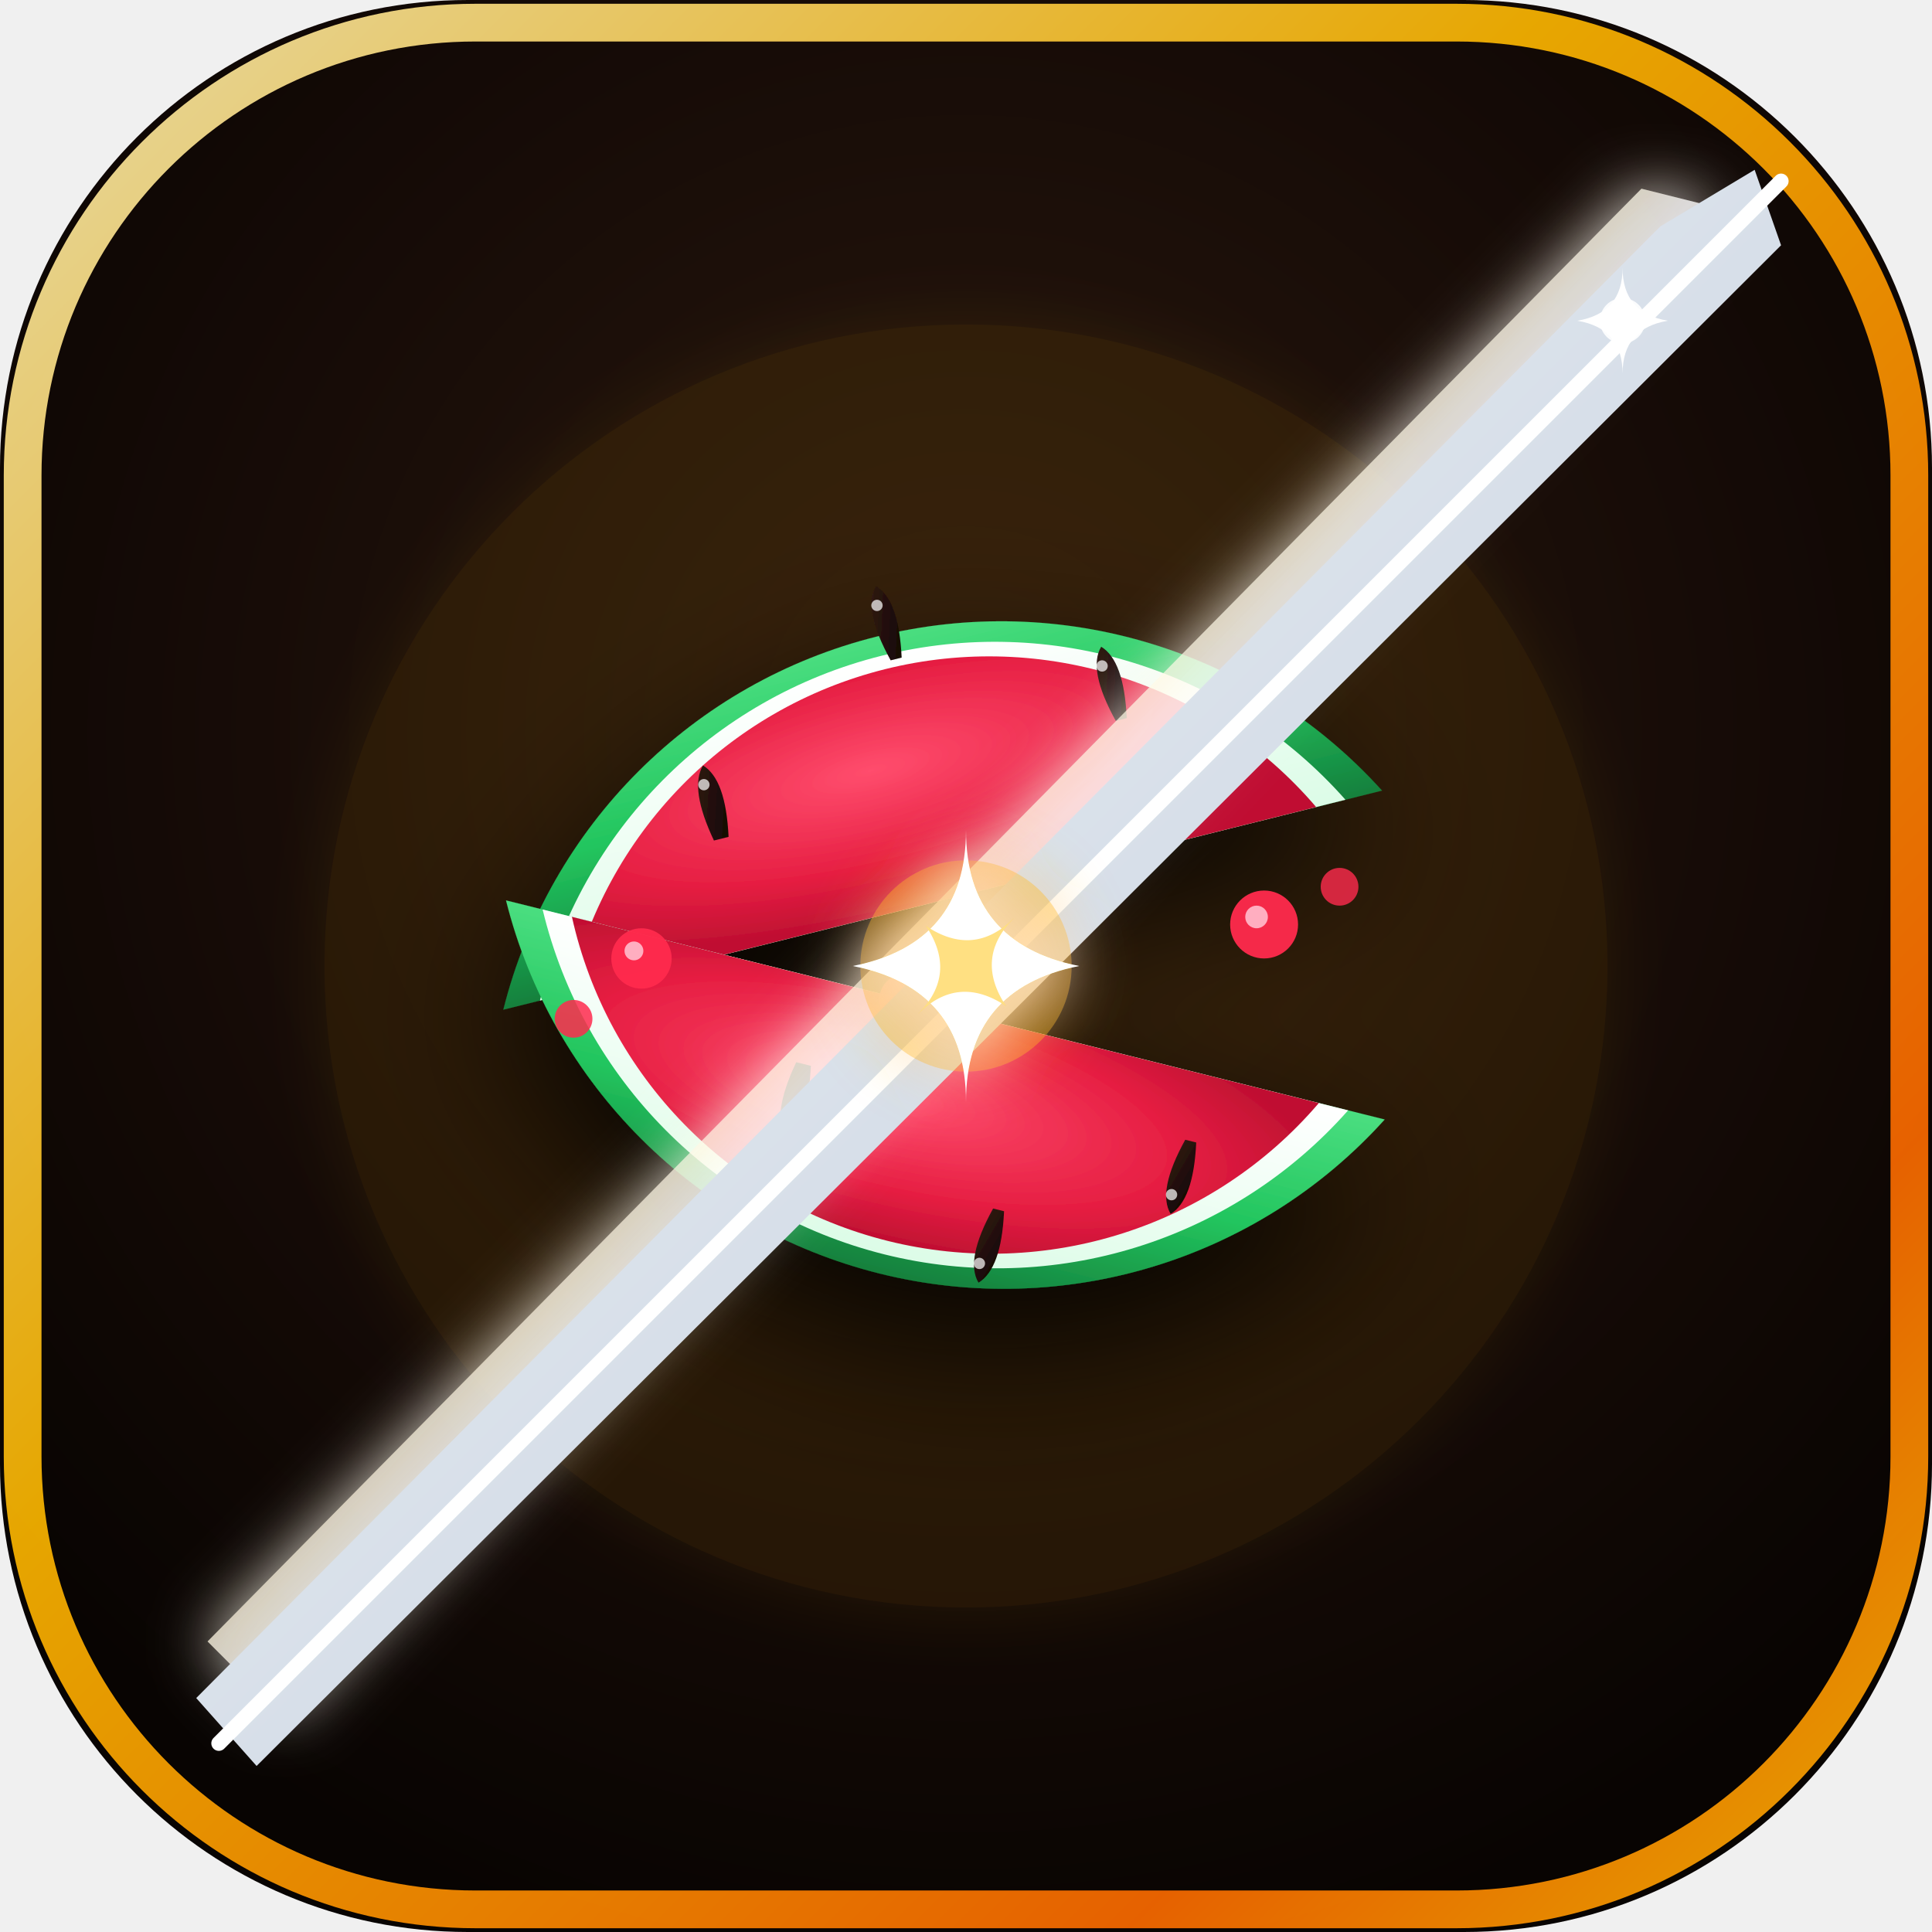
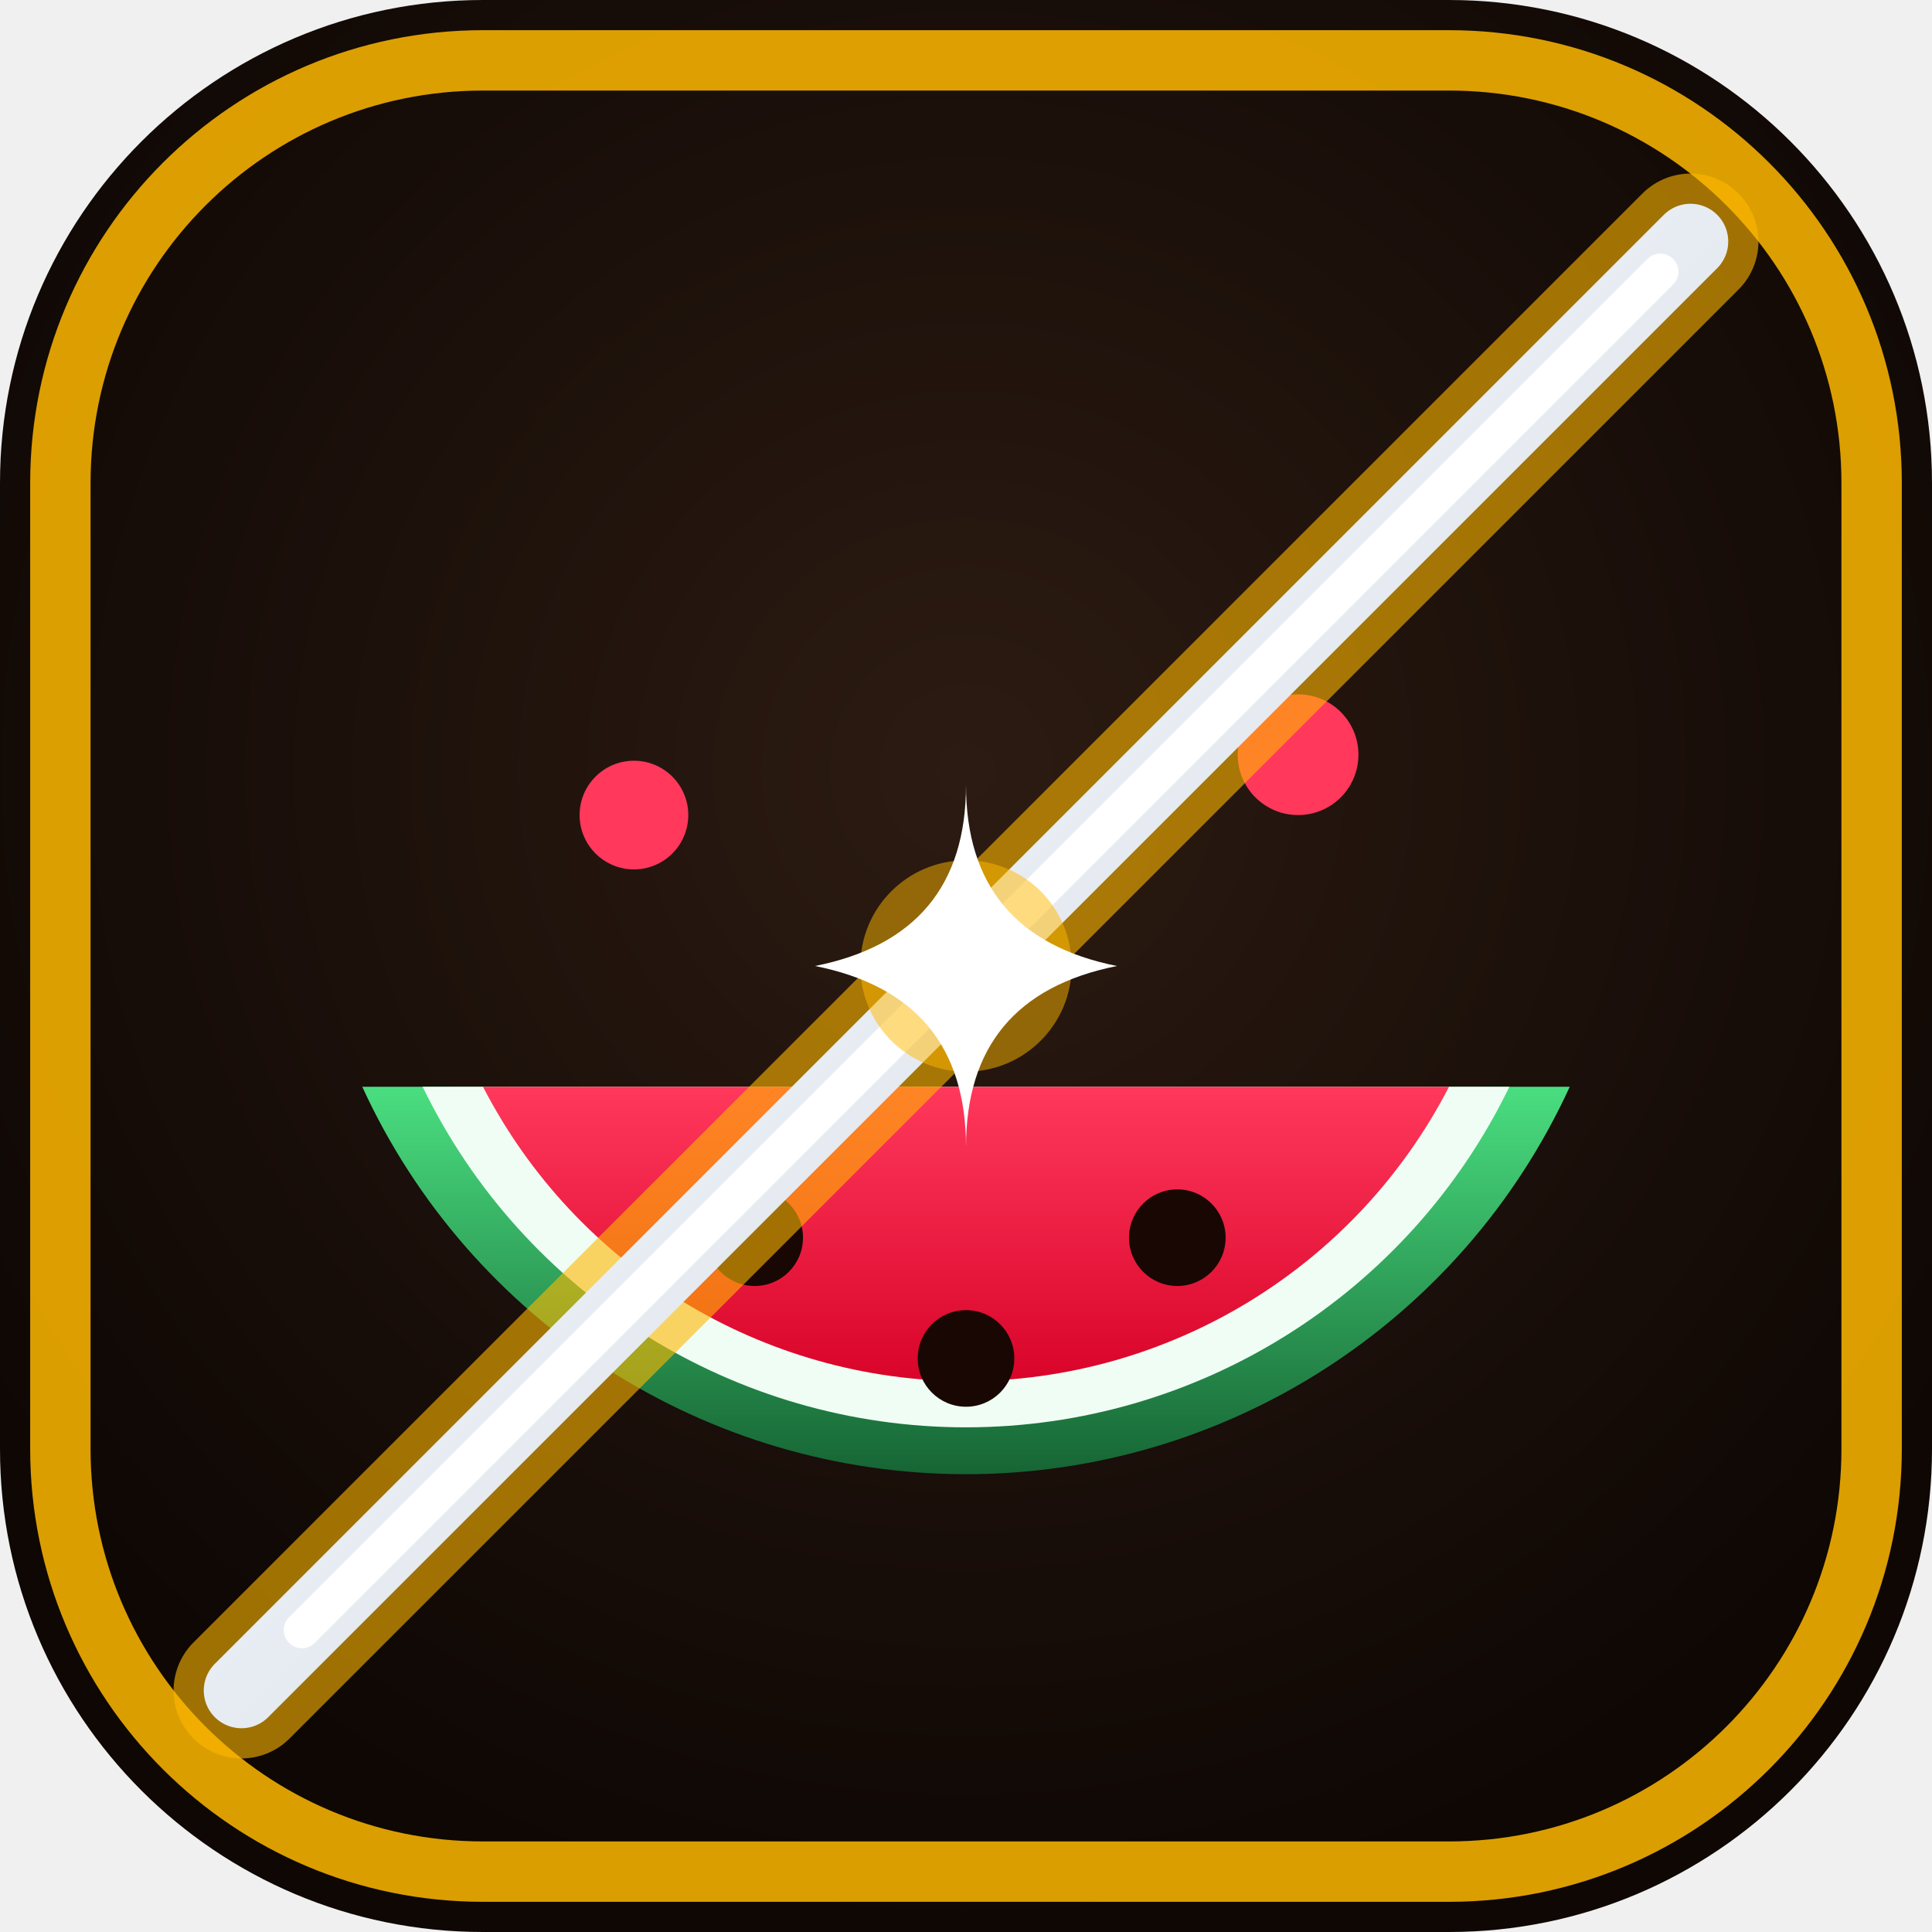
- <svg xmlns="http://www.w3.org/2000/svg" viewBox="0 0 512 512" width="100%" height="100%">
+ <svg xmlns="http://www.w3.org/2000/svg" viewBox="0 0 64 64" width="100%" height="100%">
  <defs>
-     <radialGradient id="bgGrad" cx="50%" cy="38%" r="65%">
-       <stop offset="0%" stop-color="#2A180E" />
-       <stop offset="65%" stop-color="#140A06" />
-       <stop offset="100%" stop-color="#080402" />
+     <radialGradient id="favBg" cx="50%" cy="40%" r="60%">
+       <stop offset="0%" stop-color="#2C1B12" />
+       <stop offset="100%" stop-color="#0E0704" />
    </radialGradient>
-     <linearGradient id="goldRim" x1="0%" y1="0%" x2="100%" y2="100%">
-       <stop offset="0%" stop-color="#FFF0B3" />
-       <stop offset="40%" stop-color="#FFB800" />
-       <stop offset="80%" stop-color="#FF6B00" />
-       <stop offset="100%" stop-color="#FFB800" />
+     <linearGradient id="favFlesh" x1="0%" y1="0%" x2="0%" y2="100%">
+       <stop offset="0%" stop-color="#FF385C" />
+       <stop offset="100%" stop-color="#D90429" />
    </linearGradient>
-     <radialGradient id="melonFlesh" cx="45%" cy="40%" r="60%">
-       <stop offset="0%" stop-color="#FF4D6D" />
-       <stop offset="65%" stop-color="#E61E42" />
-       <stop offset="100%" stop-color="#C01032" />
-     </radialGradient>
-     <linearGradient id="melonRind" x1="0%" y1="0%" x2="0%" y2="100%">
+     <linearGradient id="favRind" x1="0%" y1="0%" x2="0%" y2="100%">
      <stop offset="0%" stop-color="#4ADE80" />
-       <stop offset="50%" stop-color="#22C55E" />
-       <stop offset="100%" stop-color="#15803D" />
+       <stop offset="100%" stop-color="#166534" />
    </linearGradient>
-     <linearGradient id="innerRind" x1="0%" y1="0%" x2="0%" y2="100%">
+     <linearGradient id="favSteel" x1="0%" y1="0%" x2="100%" y2="100%">
      <stop offset="0%" stop-color="#FFFFFF" />
-       <stop offset="100%" stop-color="#DCFCE7" />
-     </linearGradient>
-     <linearGradient id="bladeSteel" x1="0%" y1="0%" x2="100%" y2="100%">
-       <stop offset="0%" stop-color="#FFFFFF" />
-       <stop offset="35%" stop-color="#E2E8F0" />
-       <stop offset="70%" stop-color="#CBD5E1" />
+       <stop offset="60%" stop-color="#E2E8F0" />
      <stop offset="100%" stop-color="#94A3B8" />
    </linearGradient>
-     <linearGradient id="slashBeam" x1="0%" y1="0%" x2="100%" y2="100%">
-       <stop offset="0%" stop-color="rgba(255, 230, 150, 0)" />
-       <stop offset="25%" stop-color="rgba(255, 184, 0, 0.5)" />
-       <stop offset="50%" stop-color="#FFFFFF" />
-       <stop offset="75%" stop-color="rgba(255, 184, 0, 0.5)" />
-       <stop offset="100%" stop-color="rgba(255, 230, 150, 0)" />
-     </linearGradient>
-     <linearGradient id="seedGrad" x1="0%" y1="0%" x2="100%" y2="100%">
-       <stop offset="0%" stop-color="#331A15" />
-       <stop offset="100%" stop-color="#120502" />
-     </linearGradient>
-     <filter id="shadow" x="-20%" y="-20%" width="140%" height="140%">
-       <feDropShadow dx="0" dy="16" stdDeviation="20" flood-color="#000000" flood-opacity="0.85" />
-     </filter>
-     <filter id="glow" x="-30%" y="-30%" width="160%" height="160%">
-       <feGaussianBlur stdDeviation="8" result="blur" />
-       <feComposite in="SourceGraphic" in2="blur" operator="over" />
-     </filter>
  </defs>
-   <rect width="512" height="512" rx="124" fill="url(#bgGrad)" />
-   <rect width="500" height="500" x="6" y="6" rx="120" fill="none" stroke="url(#goldRim)" stroke-width="10" stroke-opacity="0.9" />
-   <circle cx="256" cy="256" r="170" fill="#FFB800" opacity="0.08" filter="url(#glow)" />
-   <g filter="url(#shadow)">
-     <g transform="translate(244, 240) rotate(-14) translate(-244, -240)">
-       <path d="M 130 240 A 136 136 0 0 1 370 240 Z" fill="url(#melonRind)" />
-       <path d="M 140 240 A 124 124 0 0 1 360 240 Z" fill="url(#innerRind)" />
-       <path d="M 148 240 A 114 114 0 0 1 352 240 Z" fill="url(#melonFlesh)" />
-       <path d="M 195 210 Q 192 195 197 190 Q 202 195 199 210 Z" fill="url(#seedGrad)" />
-       <circle cx="196" cy="195" r="1.5" fill="#FFFFFF" opacity="0.7" />
-       <path d="M 252 175 Q 248 160 253 155 Q 258 160 255 175 Z" fill="url(#seedGrad)" />
-       <circle cx="252" cy="160" r="1.5" fill="#FFFFFF" opacity="0.7" />
-       <path d="M 306 205 Q 302 190 307 185 Q 312 190 309 205 Z" fill="url(#seedGrad)" />
-       <circle cx="306" cy="190" r="1.5" fill="#FFFFFF" opacity="0.7" />
-     </g>
-     <g transform="translate(268, 272) rotate(14) translate(-268, -272)">
-       <path d="M 130 272 A 136 136 0 0 0 370 272 Z" fill="url(#melonRind)" />
-       <path d="M 140 272 A 124 124 0 0 0 360 272 Z" fill="url(#innerRind)" />
-       <path d="M 148 272 A 114 114 0 0 0 352 272 Z" fill="url(#melonFlesh)" />
-       <path d="M 215 295 Q 212 310 217 315 Q 222 310 219 295 Z" fill="url(#seedGrad)" />
-       <circle cx="216" cy="310" r="1.5" fill="#FFFFFF" opacity="0.7" />
-       <path d="M 275 320 Q 271 335 276 340 Q 281 335 278 320 Z" fill="url(#seedGrad)" />
-       <circle cx="275" cy="335" r="1.5" fill="#FFFFFF" opacity="0.7" />
-       <path d="M 320 290 Q 316 305 321 310 Q 326 305 323 290 Z" fill="url(#seedGrad)" />
-       <circle cx="320" cy="305" r="1.5" fill="#FFFFFF" opacity="0.7" />
-     </g>
-   </g>
-   <g fill="#FF2A4D">
-     <circle cx="170" cy="254" r="8" opacity="0.95" />
-     <circle cx="152" cy="270" r="5" opacity="0.85" />
-     <circle cx="335" cy="245" r="9" opacity="0.95" />
-     <circle cx="355" cy="235" r="5" opacity="0.8" />
-     <circle cx="240" cy="265" r="7" opacity="0.9" />
-     <circle cx="280" cy="248" r="6" opacity="0.9" />
-   </g>
-   <g fill="#FFAEC0">
-     <circle cx="168" cy="252" r="2.5" />
-     <circle cx="333" cy="243" r="3" />
-   </g>
-   <path d="M 455 55 L 435 50 L 55 435 L 75 455 Z" fill="url(#slashBeam)" opacity="0.85" filter="url(#glow)" />
-   <path d="M 465 45 L 440 60 L 52 450 L 68 468 L 472 65 Z" fill="url(#bladeSteel)" />
-   <line x1="472" y1="48" x2="58" y2="462" stroke="#FFFFFF" stroke-width="4" stroke-linecap="round" />
-   <g transform="translate(256, 256)" filter="url(#glow)">
-     <circle cx="0" cy="0" r="28" fill="#FFB800" opacity="0.4" />
-     <circle cx="0" cy="0" r="12" fill="#FFFFFF" opacity="0.8" />
-     <path d="M 0 -36 Q 0 -6 30 0 Q 0 6 0 36 Q 0 6 -30 0 Q 0 -6 0 -36 Z" fill="#FFFFFF" />
-     <path d="M 0 -18 Q 0 -3 15 0 Q 0 3 0 18 Q 0 3 -15 0 Q 0 -3 0 -18 Z" fill="#FFE082" transform="rotate(45)" />
-   </g>
-   <g transform="translate(430, 85)">
-     <circle cx="0" cy="0" r="6" fill="#FFFFFF" opacity="0.9" />
-     <path d="M 0 -14 Q 0 -2 12 0 Q 0 2 0 14 Q 0 2 -12 0 Q 0 -2 0 -14 Z" fill="#FFFFFF" />
+   <rect width="64" height="64" rx="16" fill="url(#favBg)" />
+   <rect width="60" height="60" x="2" y="2" rx="14" fill="none" stroke="#FFB800" stroke-width="2" stroke-opacity="0.85" />
+   <path d="M 12 36 A 22 22 0 0 0 52 36 Z" fill="url(#favRind)" />
+   <path d="M 14 36 A 20 20 0 0 0 50 36 Z" fill="#F0FDF4" />
+   <path d="M 16 36 A 18 18 0 0 0 48 36 Z" fill="url(#favFlesh)" />
+   <circle cx="25" cy="41" r="1.6" fill="#180702" />
+   <circle cx="32" cy="45" r="1.6" fill="#180702" />
+   <circle cx="39" cy="41" r="1.6" fill="#180702" />
+   <circle cx="21" cy="27" r="1.8" fill="#FF385C" />
+   <circle cx="43" cy="25" r="2" fill="#FF385C" />
+   <line x1="56" y1="8" x2="8" y2="56" stroke="#FFB800" stroke-width="4.5" stroke-linecap="round" opacity="0.6" />
+   <line x1="56" y1="8" x2="8" y2="56" stroke="url(#favSteel)" stroke-width="2.5" stroke-linecap="round" />
+   <line x1="55" y1="9" x2="10" y2="54" stroke="#FFFFFF" stroke-width="1.2" stroke-linecap="round" />
+   <g transform="translate(32, 32)">
+     <circle cx="0" cy="0" r="3.5" fill="#FFB800" opacity="0.5" />
+     <path d="M 0 -6 Q 0 -1 5 0 Q 0 1 0 6 Q 0 1 -5 0 Q 0 -1 0 -6 Z" fill="#FFFFFF" />
  </g>
</svg>
